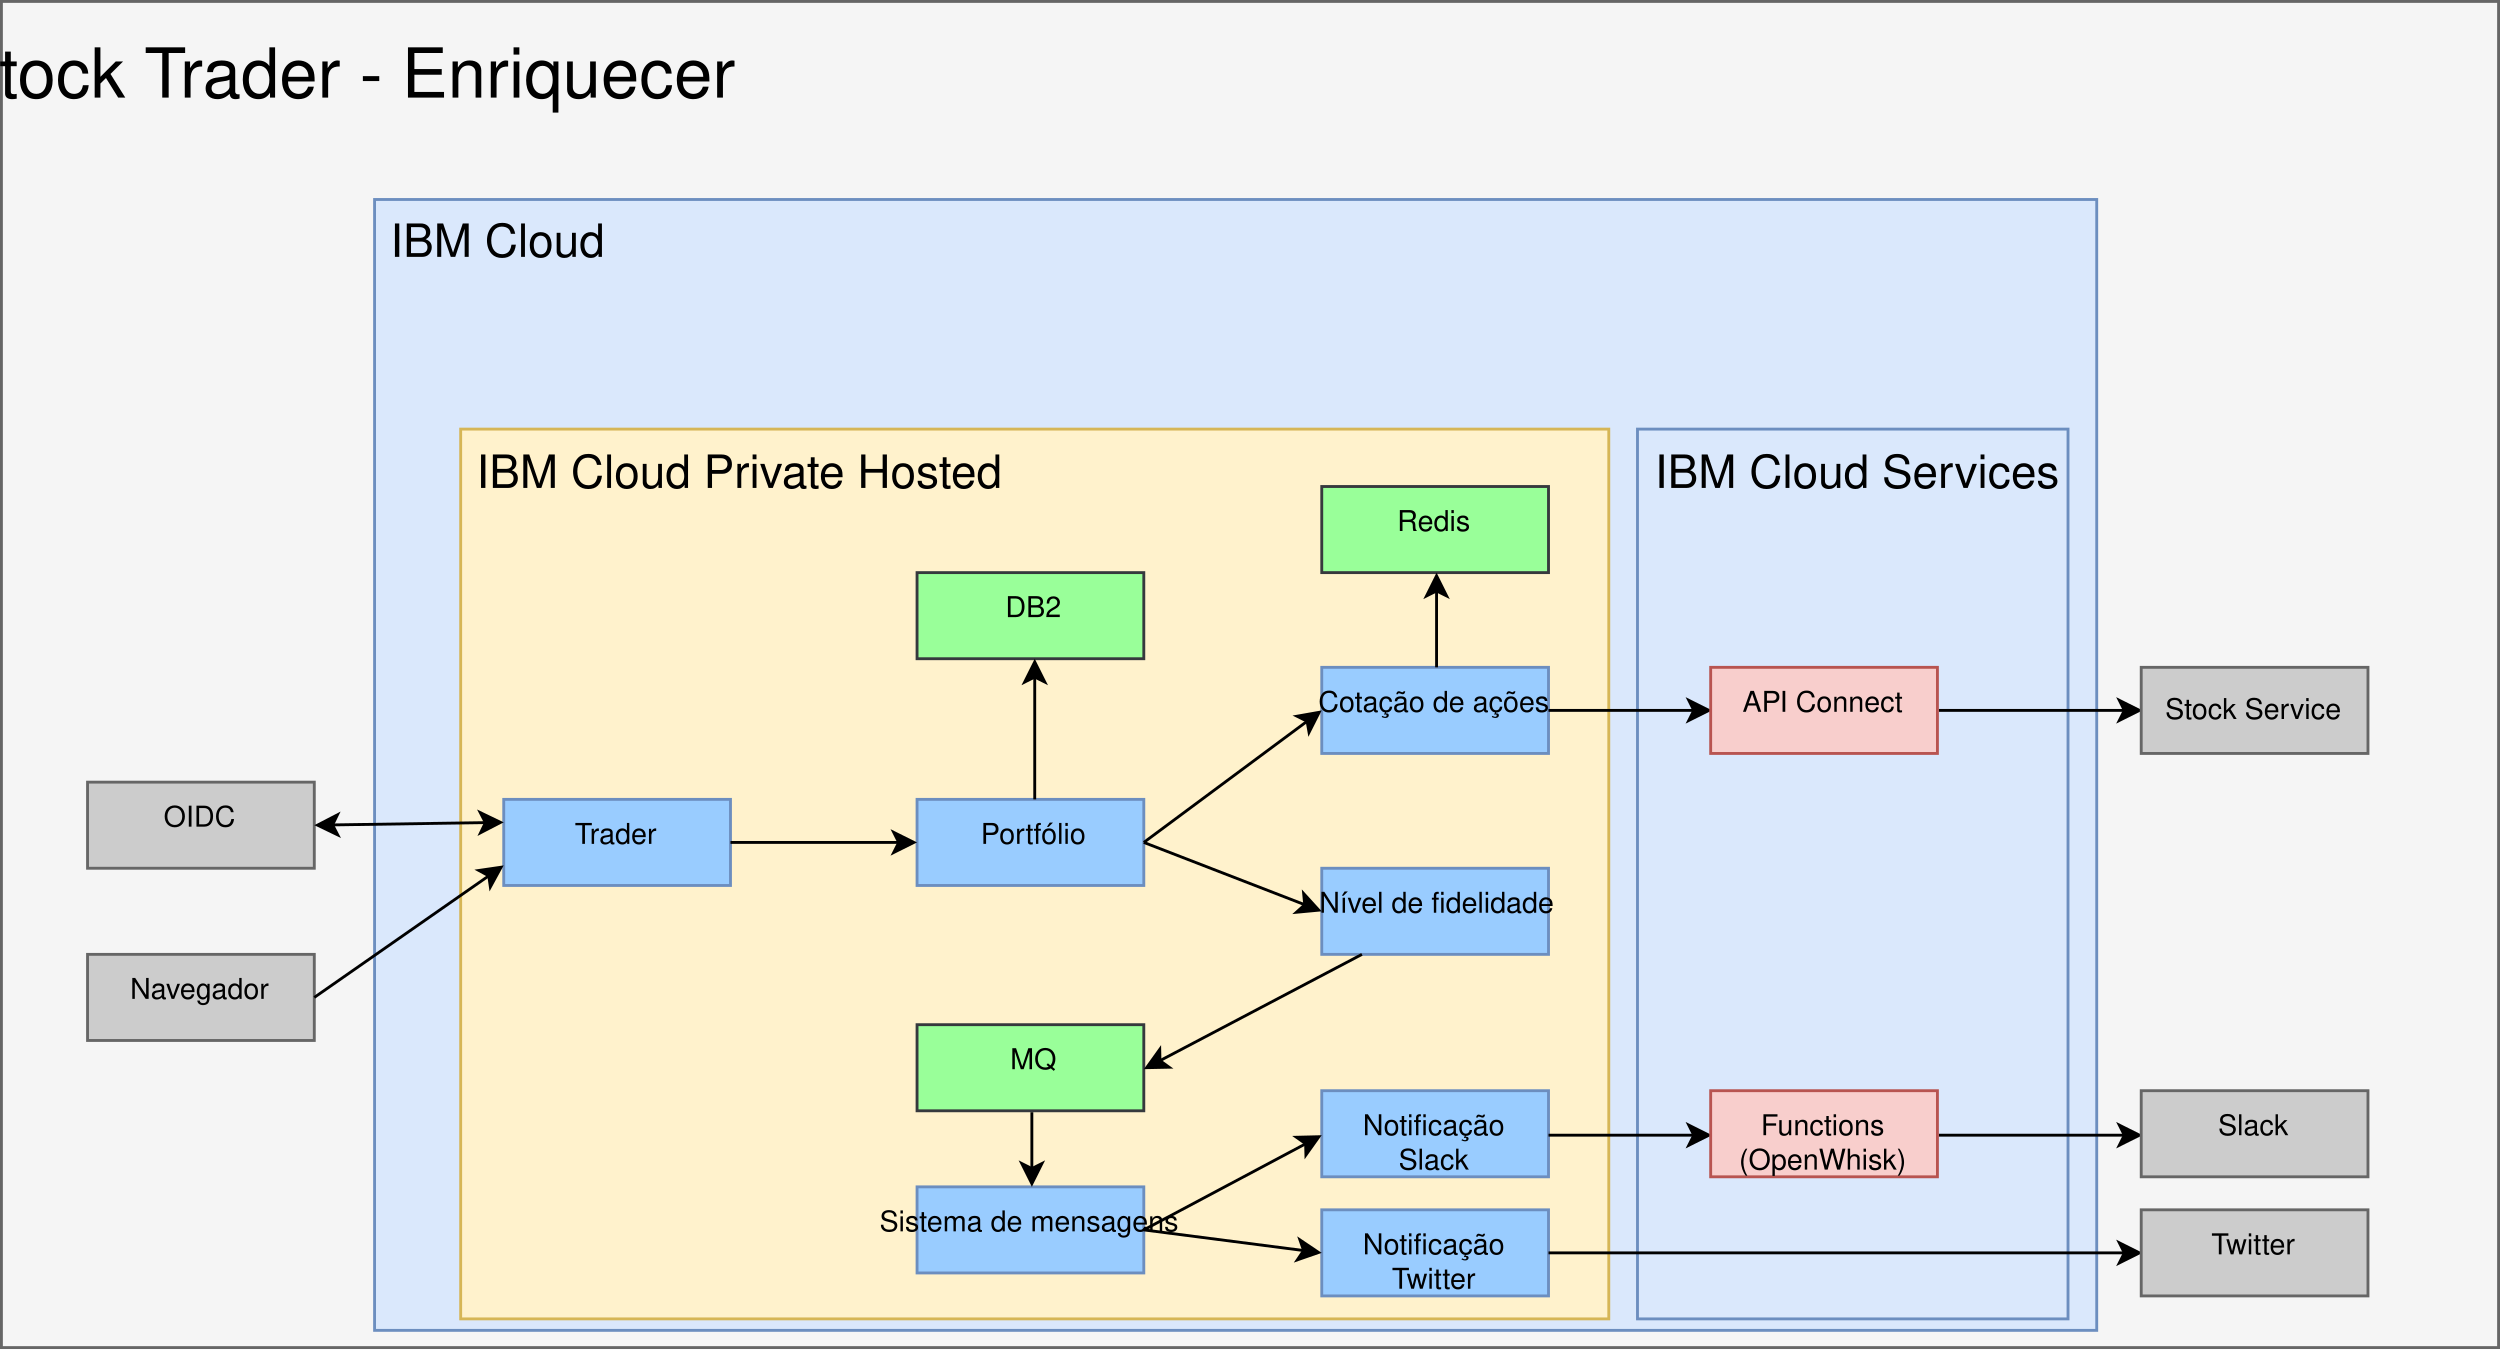
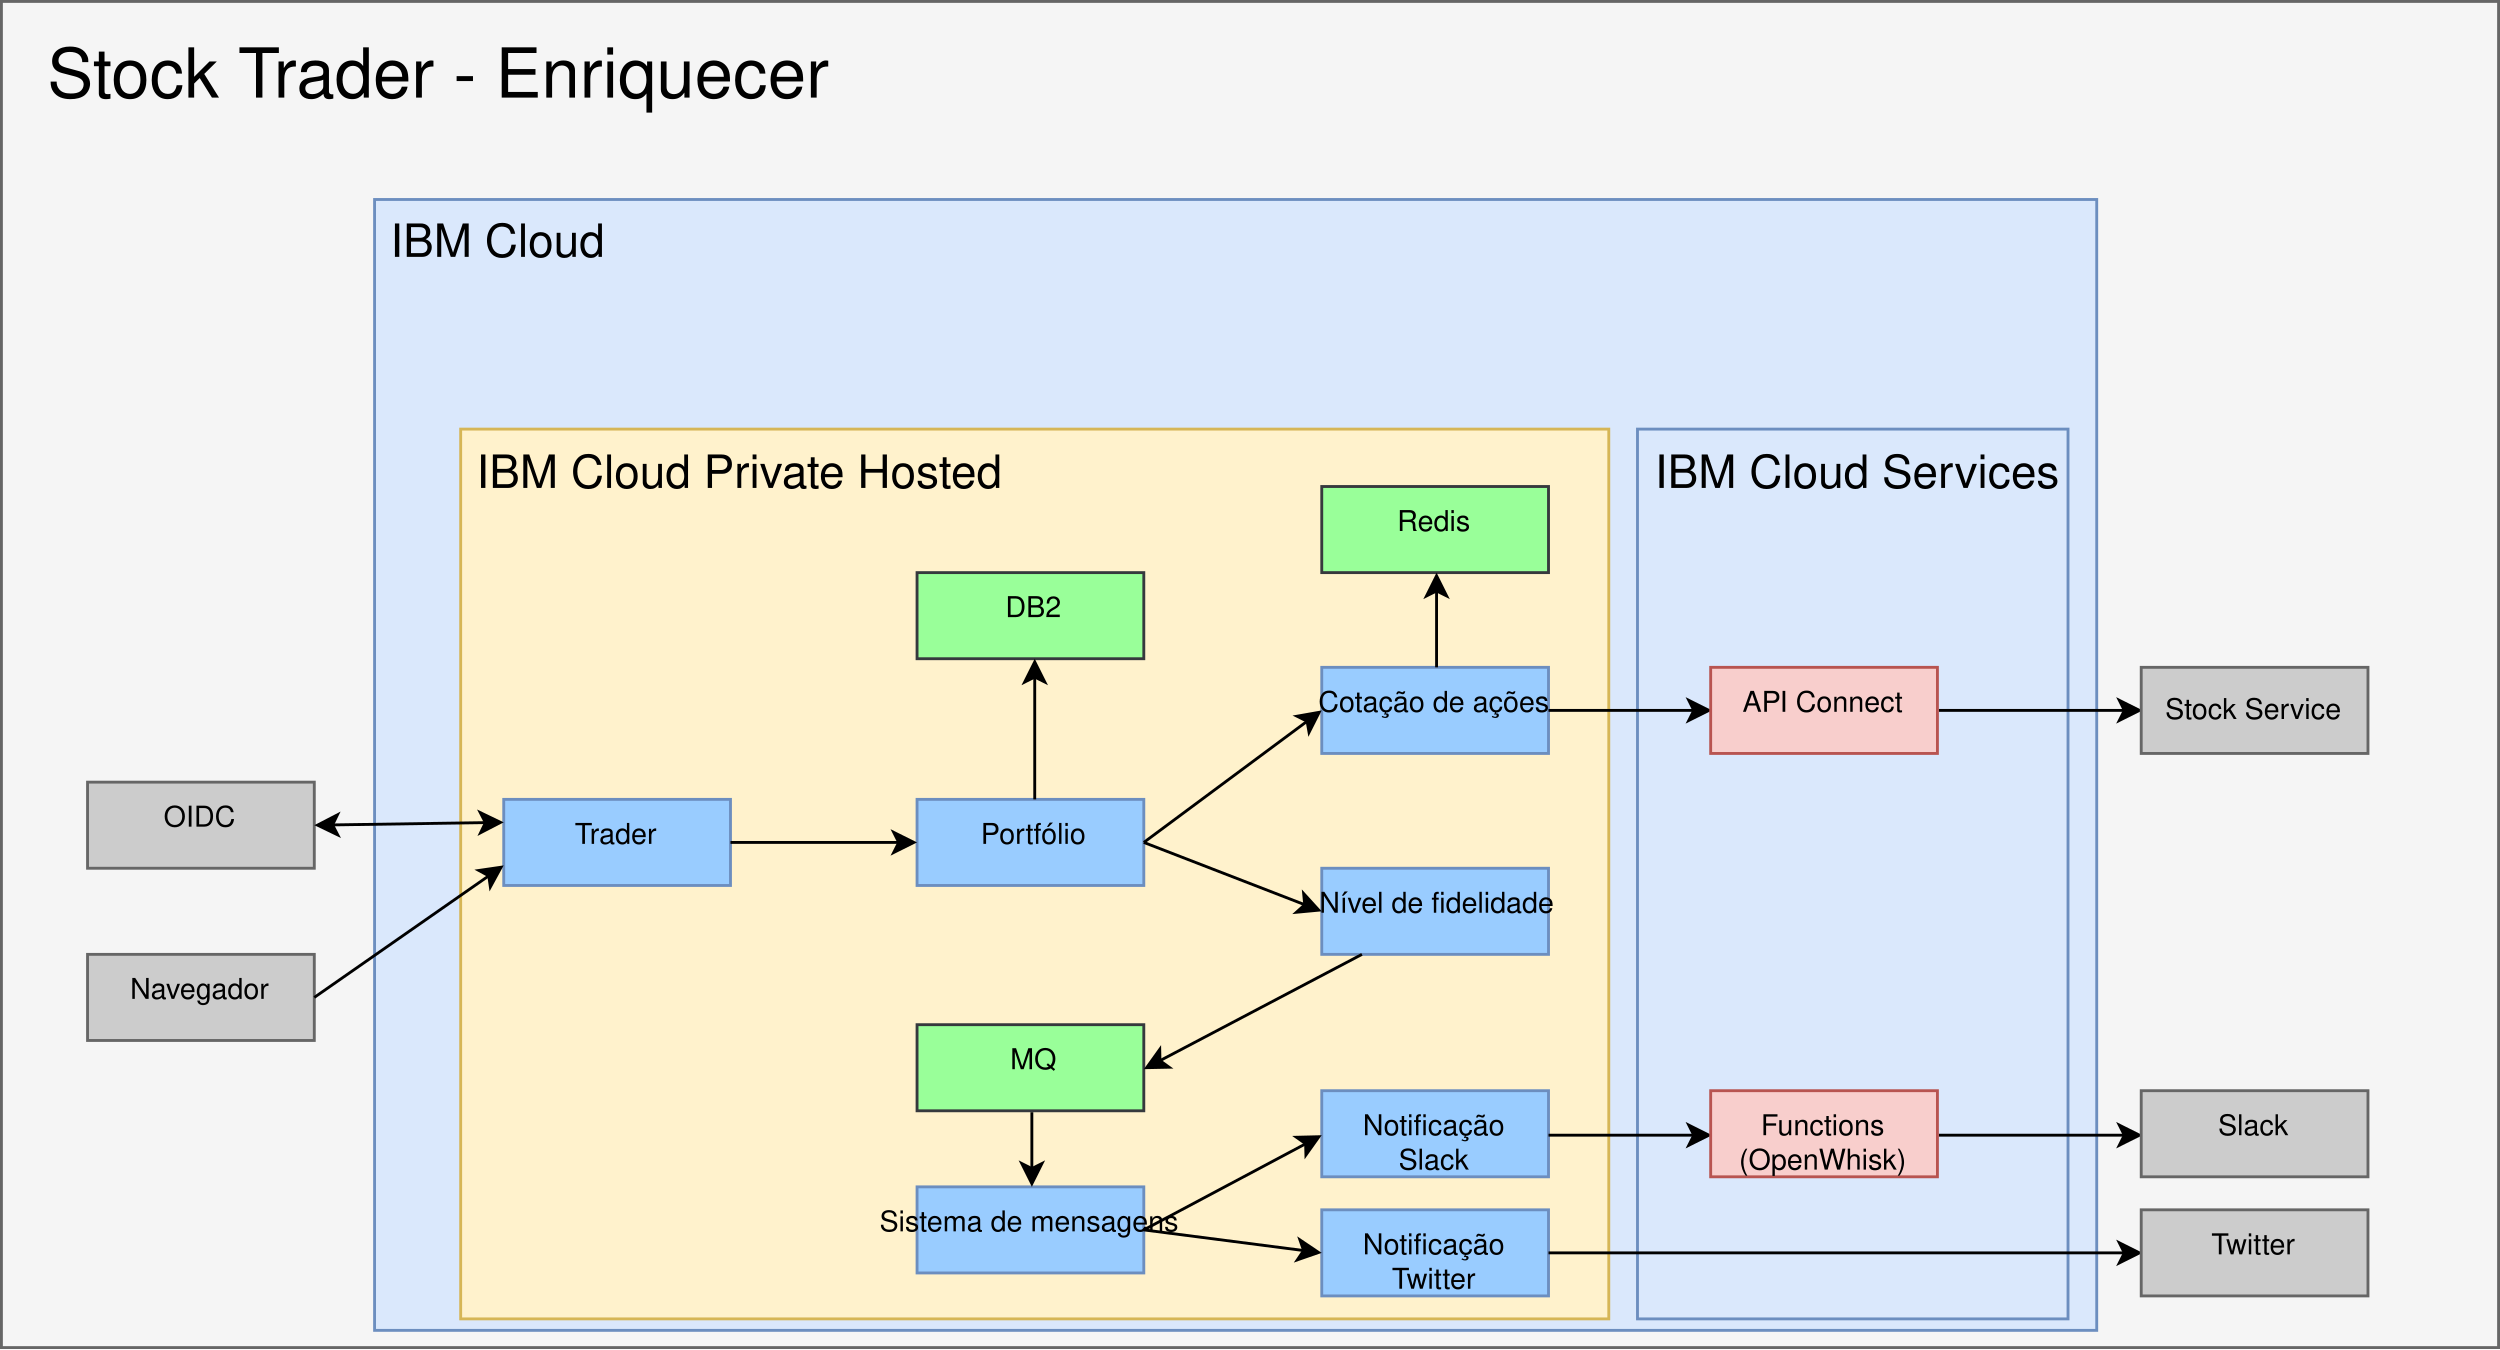
- <svg xmlns="http://www.w3.org/2000/svg" width="871px" height="470px" version="1.1">
-   <g transform="translate(.5 .5)">
-     <g pointer-events="none">
-       <rect width="870" height="469" fill="#f5f5f5" stroke="#666" />
-       <rect x="130" y="69" width="600" height="394" fill="#dae8fc" stroke="#6c8ebf" />
-       <rect x="570" y="149" width="150" height="310" fill="#dae8fc" stroke="#6c8ebf" />
+ <svg xmlns="http://www.w3.org/2000/svg" width="871px" height="470px" version="1.1" id="svg2">
+   <defs id="defs218" />
+   <g transform="translate(.5 .5)" id="g6">
+     <g pointer-events="none" id="g8">
+       <rect width="870" height="469" fill="#f5f5f5" stroke="#666" id="rect10" />
+       <rect x="130" y="69" width="600" height="394" fill="#dae8fc" stroke="#6c8ebf" id="rect12" />
+       <rect x="570" y="149" width="150" height="310" fill="#dae8fc" stroke="#6c8ebf" id="rect14" />
    </g>
-     <g font-family="Helvetica" font-size="24px" text-anchor="middle">
-       <text x="119.5" y="33.5">Stock Trader - Enriquecer</text>
+     <g font-size="24px" id="g16" transform="translate(32.65839,0)" style="font-size:24px;font-family:Helvetica;text-anchor:middle">
+       <text x="119.5" y="33.5" id="text18">Stock Trader - Enriquecer</text>
    </g>
-     <rect x="160" y="149" width="400" height="310" fill="#fff2cc" pointer-events="none" stroke="#d6b656" />
-     <g font-family="Helvetica" font-size="16px">
-       <text x="165.5" y="169.5">IBM Cloud Private Hosted</text>
+     <rect x="160" y="149" width="400" height="310" fill="#fff2cc" pointer-events="none" stroke="#d6b656" id="rect20" />
+     <g font-family="Helvetica" font-size="16px" id="g22">
+       <text x="165.5" y="169.5" id="text24">IBM Cloud Private Hosted</text>
    </g>
-     <rect x="319" y="199" width="79" height="30" fill="#9f9" pointer-events="none" stroke="#36393d" />
-     <g font-family="Helvetica" font-size="10px" text-anchor="middle">
-       <text x="359.5" y="214.5">DB2</text>
+     <rect x="319" y="199" width="79" height="30" fill="#9f9" pointer-events="none" stroke="#36393d" id="rect26" />
+     <g font-family="Helvetica" font-size="10px" text-anchor="middle" id="g28">
+       <text x="359.5" y="214.5" id="text30">DB2</text>
    </g>
-     <rect x="460" y="169" width="79" height="30" fill="#9f9" pointer-events="none" stroke="#36393d" />
-     <g font-family="Helvetica" font-size="10px" text-anchor="middle">
-       <text x="499" y="184.5">Redis</text>
+     <rect x="460" y="169" width="79" height="30" fill="#9f9" pointer-events="none" stroke="#36393d" id="rect32" />
+     <g font-family="Helvetica" font-size="10px" text-anchor="middle" id="g34">
+       <text x="499" y="184.5" id="text36">Redis</text>
    </g>
-     <rect x="319" y="356.5" width="79" height="30" fill="#9f9" pointer-events="none" stroke="#36393d" />
-     <g font-family="Helvetica" font-size="10px" text-anchor="middle">
-       <text x="359.5" y="372">MQ</text>
+     <rect x="319" y="356.5" width="79" height="30" fill="#9f9" pointer-events="none" stroke="#36393d" id="rect38" />
+     <g font-family="Helvetica" font-size="10px" text-anchor="middle" id="g40">
+       <text x="359.5" y="372" id="text42">MQ</text>
    </g>
-     <rect x="175" y="278" width="79" height="30" fill="#9cf" pointer-events="none" stroke="#6c8ebf" />
-     <g font-family="Helvetica" font-size="10px" text-anchor="middle">
-       <text x="214" y="293.5">Trader</text>
+     <rect x="175" y="278" width="79" height="30" fill="#9cf" pointer-events="none" stroke="#6c8ebf" id="rect44" />
+     <g font-family="Helvetica" font-size="10px" text-anchor="middle" id="g46">
+       <text x="214" y="293.5" id="text48">Trader</text>
    </g>
-     <rect x="319" y="278" width="79" height="30" fill="#9cf" pointer-events="none" stroke="#6c8ebf" />
-     <g font-family="Helvetica" font-size="10px" text-anchor="middle">
-       <text x="359.5" y="293.5">Portfólio</text>
+     <rect x="319" y="278" width="79" height="30" fill="#9cf" pointer-events="none" stroke="#6c8ebf" id="rect50" />
+     <g font-family="Helvetica" font-size="10px" text-anchor="middle" id="g52">
+       <text x="359.5" y="293.5" id="text54">Portfólio</text>
    </g>
-     <rect x="319" y="413" width="79" height="30" fill="#9cf" pointer-events="none" stroke="#6c8ebf" />
-     <g font-family="Helvetica" font-size="10px" text-anchor="middle">
-       <text x="358" y="428.5">Sistema de mensagens</text>
+     <rect x="319" y="413" width="79" height="30" fill="#9cf" pointer-events="none" stroke="#6c8ebf" id="rect56" />
+     <g font-family="Helvetica" font-size="10px" text-anchor="middle" id="g58">
+       <text x="358" y="428.5" id="text60" style="-inkscape-font-specification:'Helvetica, Normal';font-family:Helvetica;font-weight:normal;font-style:normal;font-stretch:normal;font-variant:normal;font-size:10px;text-anchor:middle;text-align:center;writing-mode:lr;line-height:125%;">
+         <tspan id="tspan3554">Sistema de</tspan>
+         <tspan id="tspan3556">mensagens</tspan>
+       </text>
    </g>
-     <rect x="460" y="232" width="79" height="30" fill="#9cf" pointer-events="none" stroke="#6c8ebf" />
-     <g font-family="Helvetica" font-size="10px" text-anchor="middle">
-       <text x="499" y="247.5">Cotação de ações</text>
+     <rect x="460" y="232" width="79" height="30" fill="#9cf" pointer-events="none" stroke="#6c8ebf" id="rect62" />
+     <g font-family="Helvetica" font-size="10px" text-anchor="middle" id="g64">
+       <text x="499" y="247.5" id="text66" style="-inkscape-font-specification:'Helvetica, Normal';font-family:Helvetica;font-weight:normal;font-style:normal;font-stretch:normal;font-variant:normal;font-size:10px;text-anchor:middle;text-align:center;writing-mode:lr;line-height:125%;">
+         <tspan id="tspan3546">Cotação </tspan>
+         <tspan id="tspan3548">de ações</tspan>
+       </text>
    </g>
-     <rect x="460" y="302" width="79" height="30" fill="#9cf" pointer-events="none" stroke="#6c8ebf" />
-     <g font-family="Helvetica" font-size="10px" text-anchor="middle">
-       <text x="500" y="317.5">Nível de fidelidade</text>
+     <rect x="460" y="302" width="79" height="30" fill="#9cf" pointer-events="none" stroke="#6c8ebf" id="rect68" />
+     <g font-family="Helvetica" font-size="10px" text-anchor="middle" id="g70">
+       <text x="500" y="317.5" id="text72" style="-inkscape-font-specification:'Helvetica, Normal';font-family:Helvetica;font-weight:normal;font-style:normal;font-stretch:normal;font-variant:normal;font-size:10px;text-anchor:middle;text-align:center;writing-mode:lr;line-height:125%;">
+         <tspan id="tspan3550">Nível de </tspan>
+         <tspan id="tspan3552">fidelidade</tspan>
+       </text>
    </g>
-     <rect x="460" y="379.5" width="79" height="30" fill="#9cf" pointer-events="none" stroke="#6c8ebf" />
-     <g font-family="Helvetica" font-size="10px" text-anchor="middle">
-       <text x="499" y="395">Notificação</text>
-       <text x="499" y="407">Slack</text>
+     <rect x="460" y="379.5" width="79" height="30" fill="#9cf" pointer-events="none" stroke="#6c8ebf" id="rect74" />
+     <g font-family="Helvetica" font-size="10px" text-anchor="middle" id="g76">
+       <text x="499" y="395" id="text78">Notificação</text>
+       <text x="499" y="407" id="text80">Slack</text>
    </g>
-     <rect x="460" y="421" width="79" height="30" fill="#9cf" pointer-events="none" stroke="#6c8ebf" />
-     <g font-family="Helvetica" font-size="10px" text-anchor="middle">
-       <text x="499" y="436.5">Notificação</text>
-       <text x="499" y="448.5">Twitter</text>
+     <rect x="460" y="421" width="79" height="30" fill="#9cf" pointer-events="none" stroke="#6c8ebf" id="rect82" />
+     <g font-family="Helvetica" font-size="10px" text-anchor="middle" id="g84">
+       <text x="499" y="436.5" id="text86">Notificação</text>
+       <text x="499" y="448.5" id="text88">Twitter</text>
    </g>
-     <g pointer-events="none" stroke="#000" stroke-miterlimit="10">
-       <path d="m254 293h58.63" fill="none" />
-       <path d="m317.88 293-7 3.5 1.75-3.5-1.75-3.5z" />
-       <path d="m398 293 56.89-42.21" fill="none" />
-       <path d="m459.1 247.67-3.53 6.98-0.68-3.86-3.5-1.76z" />
-       <path d="m398 293 56.06 21.7" fill="none" />
-       <path d="m458.96 316.6-7.79 0.73 2.89-2.63-0.37-3.89z" />
-       <path d="m360 278v-42.63" fill="none" />
-       <path d="m360 230.12 3.5 7-3.5-1.75-3.5 1.75z" />
-       <path d="m500 232v-26.63" fill="none" />
-       <path d="m500 200.12 3.5 7-3.5-1.75-3.5 1.75z" />
-       <path d="m359 387v19.63" fill="none" />
-       <path d="m359 411.88-3.5-7 3.5 1.75 3.5-1.75z" />
-       <path d="m398 428 56.38-30.01" fill="none" />
-       <path d="m459.01 395.53-4.53 6.37-0.1-3.91-3.19-2.27z" />
-       <path d="m398 428 55.68 7.19" fill="none" />
-       <path d="m458.89 435.86-7.39 2.57 2.18-3.24-1.28-3.7z" />
+     <g pointer-events="none" stroke="#000" stroke-miterlimit="10" id="g90">
+       <path d="m254 293h58.63" fill="none" id="path92" />
+       <path d="m317.88 293-7 3.5 1.75-3.5-1.75-3.5z" id="path94" />
+       <path d="m398 293 56.89-42.21" fill="none" id="path96" />
+       <path d="m459.1 247.67-3.53 6.98-0.68-3.86-3.5-1.76z" id="path98" />
+       <path d="m398 293 56.06 21.7" fill="none" id="path100" />
+       <path d="m458.96 316.6-7.79 0.73 2.89-2.63-0.37-3.89z" id="path102" />
+       <path d="m360 278v-42.63" fill="none" id="path104" />
+       <path d="m360 230.12 3.5 7-3.5-1.75-3.5 1.75z" id="path106" />
+       <path d="m500 232v-26.63" fill="none" id="path108" />
+       <path d="m500 200.12 3.5 7-3.5-1.75-3.5 1.75z" id="path110" />
+       <path d="m359 387v19.63" fill="none" id="path112" />
+       <path d="m359 411.88-3.5-7 3.5 1.75 3.5-1.75z" id="path114" />
+       <path d="m398 428 56.38-30.01" fill="none" id="path116" />
+       <path d="m459.01 395.53-4.53 6.37-0.1-3.91-3.19-2.27z" id="path118" />
+       <path d="m398 428 55.68 7.19" fill="none" id="path120" />
+       <path d="m458.89 435.86-7.39 2.57 2.18-3.24-1.28-3.7z" id="path122" />
    </g>
-     <g font-family="Helvetica" font-size="16px">
-       <text x="135.5" y="89">IBM Cloud</text>
+     <g font-family="Helvetica" font-size="16px" id="g124">
+       <text x="135.5" y="89" id="text126">IBM Cloud</text>
    </g>
-     <g pointer-events="none" stroke="#000" stroke-miterlimit="10">
-       <path d="m539 247h50.63" fill="none" />
-       <path d="m594.88 247-7 3.5 1.75-3.5-1.75-3.5z" />
-       <path d="m675 247h64.63" fill="none" />
-       <path d="m744.88 247-7 3.5 1.75-3.5-1.75-3.5z" />
-       <path d="m539 395h50.63" fill="none" />
-       <path d="m594.88 395-7 3.5 1.75-3.5-1.75-3.5z" />
-       <path d="m539 436h200.63" fill="none" />
-       <path d="m744.88 436-7 3.5 1.75-3.5-1.75-3.5z" />
-       <path d="m675 395h64.63" fill="none" />
-       <path d="m744.88 395-7 3.5 1.75-3.5-1.75-3.5z" />
+     <g pointer-events="none" stroke="#000" stroke-miterlimit="10" id="g128">
+       <path d="m539 247h50.63" fill="none" id="path130" />
+       <path d="m594.88 247-7 3.5 1.75-3.5-1.75-3.5z" id="path132" />
+       <path d="m675 247h64.63" fill="none" id="path134" />
+       <path d="m744.88 247-7 3.5 1.75-3.5-1.75-3.5z" id="path136" />
+       <path d="m539 395h50.63" fill="none" id="path138" />
+       <path d="m594.88 395-7 3.5 1.75-3.5-1.75-3.5z" id="path140" />
+       <path d="m539 436h200.63" fill="none" id="path142" />
+       <path d="m744.88 436-7 3.5 1.75-3.5-1.75-3.5z" id="path144" />
+       <path d="m675 395h64.63" fill="none" id="path146" />
+       <path d="m744.88 395-7 3.5 1.75-3.5-1.75-3.5z" id="path148" />
    </g>
-     <g font-family="Helvetica" font-size="16px" text-anchor="middle">
-       <text x="646.5" y="169.5">IBM Cloud Services</text>
+     <g font-family="Helvetica" font-size="16px" text-anchor="middle" id="g150">
+       <text x="646.5" y="169.5" id="text152">IBM Cloud Services</text>
    </g>
-     <rect x="595.5" y="379.5" width="79" height="30" fill="#f8cecc" pointer-events="none" stroke="#b85450" />
-     <g font-family="Helvetica" font-size="10px" text-anchor="middle">
-       <text x="634.5" y="395">Functions</text>
-       <text x="634.5" y="407">(OpenWhisk)</text>
+     <rect x="595.5" y="379.5" width="79" height="30" fill="#f8cecc" pointer-events="none" stroke="#b85450" id="rect154" />
+     <g font-family="Helvetica" font-size="10px" text-anchor="middle" id="g156">
+       <text x="634.5" y="395" id="text158">Functions</text>
+       <text x="634.5" y="407" id="text160">(OpenWhisk)</text>
    </g>
-     <rect x="595.5" y="232" width="79" height="30" fill="#f8cecc" pointer-events="none" stroke="#b85450" />
-     <g font-family="Helvetica" font-size="10px" text-anchor="middle">
-       <text x="634.5" y="247.5">API Connect</text>
+     <rect x="595.5" y="232" width="79" height="30" fill="#f8cecc" pointer-events="none" stroke="#b85450" id="rect162" />
+     <g font-family="Helvetica" font-size="10px" text-anchor="middle" id="g164">
+       <text x="634.5" y="247.5" id="text166">API Connect</text>
    </g>
-     <rect x="745.5" y="421" width="79" height="30" fill="#ccc" pointer-events="none" stroke="#666" />
-     <g font-family="Helvetica" font-size="10px" text-anchor="middle">
-       <text x="784.5" y="436.5">Twitter</text>
+     <rect x="745.5" y="421" width="79" height="30" fill="#ccc" pointer-events="none" stroke="#666" id="rect168" />
+     <g font-family="Helvetica" font-size="10px" text-anchor="middle" id="g170">
+       <text x="784.5" y="436.5" id="text172">Twitter</text>
    </g>
-     <rect x="745.5" y="379.5" width="79" height="30" fill="#ccc" pointer-events="none" stroke="#666" />
-     <g font-family="Helvetica" font-size="10px" text-anchor="middle">
-       <text x="784.5" y="395">Slack</text>
+     <rect x="745.5" y="379.5" width="79" height="30" fill="#ccc" pointer-events="none" stroke="#666" id="rect174" />
+     <g font-family="Helvetica" font-size="10px" text-anchor="middle" id="g176">
+       <text x="784.5" y="395" id="text178">Slack</text>
    </g>
-     <rect x="30" y="332" width="79" height="30" fill="#ccc" pointer-events="none" stroke="#666" />
-     <g font-family="Helvetica" font-size="10px" text-anchor="middle">
-       <text x="69" y="347.5">Navegador</text>
+     <rect x="30" y="332" width="79" height="30" fill="#ccc" pointer-events="none" stroke="#666" id="rect180" />
+     <g font-family="Helvetica" font-size="10px" text-anchor="middle" id="g182">
+       <text x="69" y="347.5" id="text184">Navegador</text>
    </g>
-     <rect x="30" y="272" width="79" height="30" fill="#ccc" pointer-events="none" stroke="#666" />
-     <g font-family="Helvetica" font-size="10px" text-anchor="middle">
-       <text x="69" y="287.5">OIDC</text>
+     <rect x="30" y="272" width="79" height="30" fill="#ccc" pointer-events="none" stroke="#666" id="rect186" />
+     <g font-family="Helvetica" font-size="10px" text-anchor="middle" id="g188">
+       <text x="69" y="287.5" id="text190">OIDC</text>
    </g>
-     <g pointer-events="none">
-       <g stroke="#000" stroke-miterlimit="10">
-         <path d="m109 347 60.78-42.36" fill="none" />
-         <path d="m174.08 301.64-3.74 6.87-0.56-3.87-3.44-1.87z" />
-         <path d="m115.37 286.9 53.26-0.8" fill="none" />
-         <path d="m110.12 286.98 6.94-3.6-1.69 3.52 1.8 3.48z" />
-         <path d="m173.88 286.02-6.94 3.6 1.69-3.52-1.8-3.48z" />
+     <g pointer-events="none" id="g192">
+       <g stroke="#000" stroke-miterlimit="10" id="g194">
+         <path d="m109 347 60.78-42.36" fill="none" id="path196" />
+         <path d="m174.08 301.64-3.74 6.87-0.56-3.87-3.44-1.87z" id="path198" />
+         <path d="m115.37 286.9 53.26-0.8" fill="none" id="path200" />
+         <path d="m110.12 286.98 6.94-3.6-1.69 3.52 1.8 3.48z" id="path202" />
+         <path d="m173.88 286.02-6.94 3.6 1.69-3.52-1.8-3.48z" id="path204" />
      </g>
-       <rect x="745.5" y="232" width="79" height="30" fill="#ccc" stroke="#666" />
+       <rect x="745.5" y="232" width="79" height="30" fill="#ccc" stroke="#666" id="rect206" />
    </g>
-     <g font-family="Helvetica" font-size="10px" text-anchor="middle">
-       <text x="784.5" y="250">Stock Service</text>
+     <g font-family="Helvetica" font-size="10px" text-anchor="middle" id="g208">
+       <text x="784.5" y="250" id="text210">Stock Service</text>
    </g>
-     <path d="m474 332-70.36 37.03" fill="none" pointer-events="none" stroke="#000" stroke-miterlimit="10" />
-     <path d="m398.99 371.48 4.56-6.36 0.09 3.91 3.17 2.29z" pointer-events="none" stroke="#000" stroke-miterlimit="10" />
+     <path d="m474 332-70.36 37.03" fill="none" pointer-events="none" stroke="#000" stroke-miterlimit="10" id="path212" />
+     <path d="m398.99 371.48 4.56-6.36 0.09 3.91 3.17 2.29z" pointer-events="none" stroke="#000" stroke-miterlimit="10" id="path214" />
  </g>
</svg>
